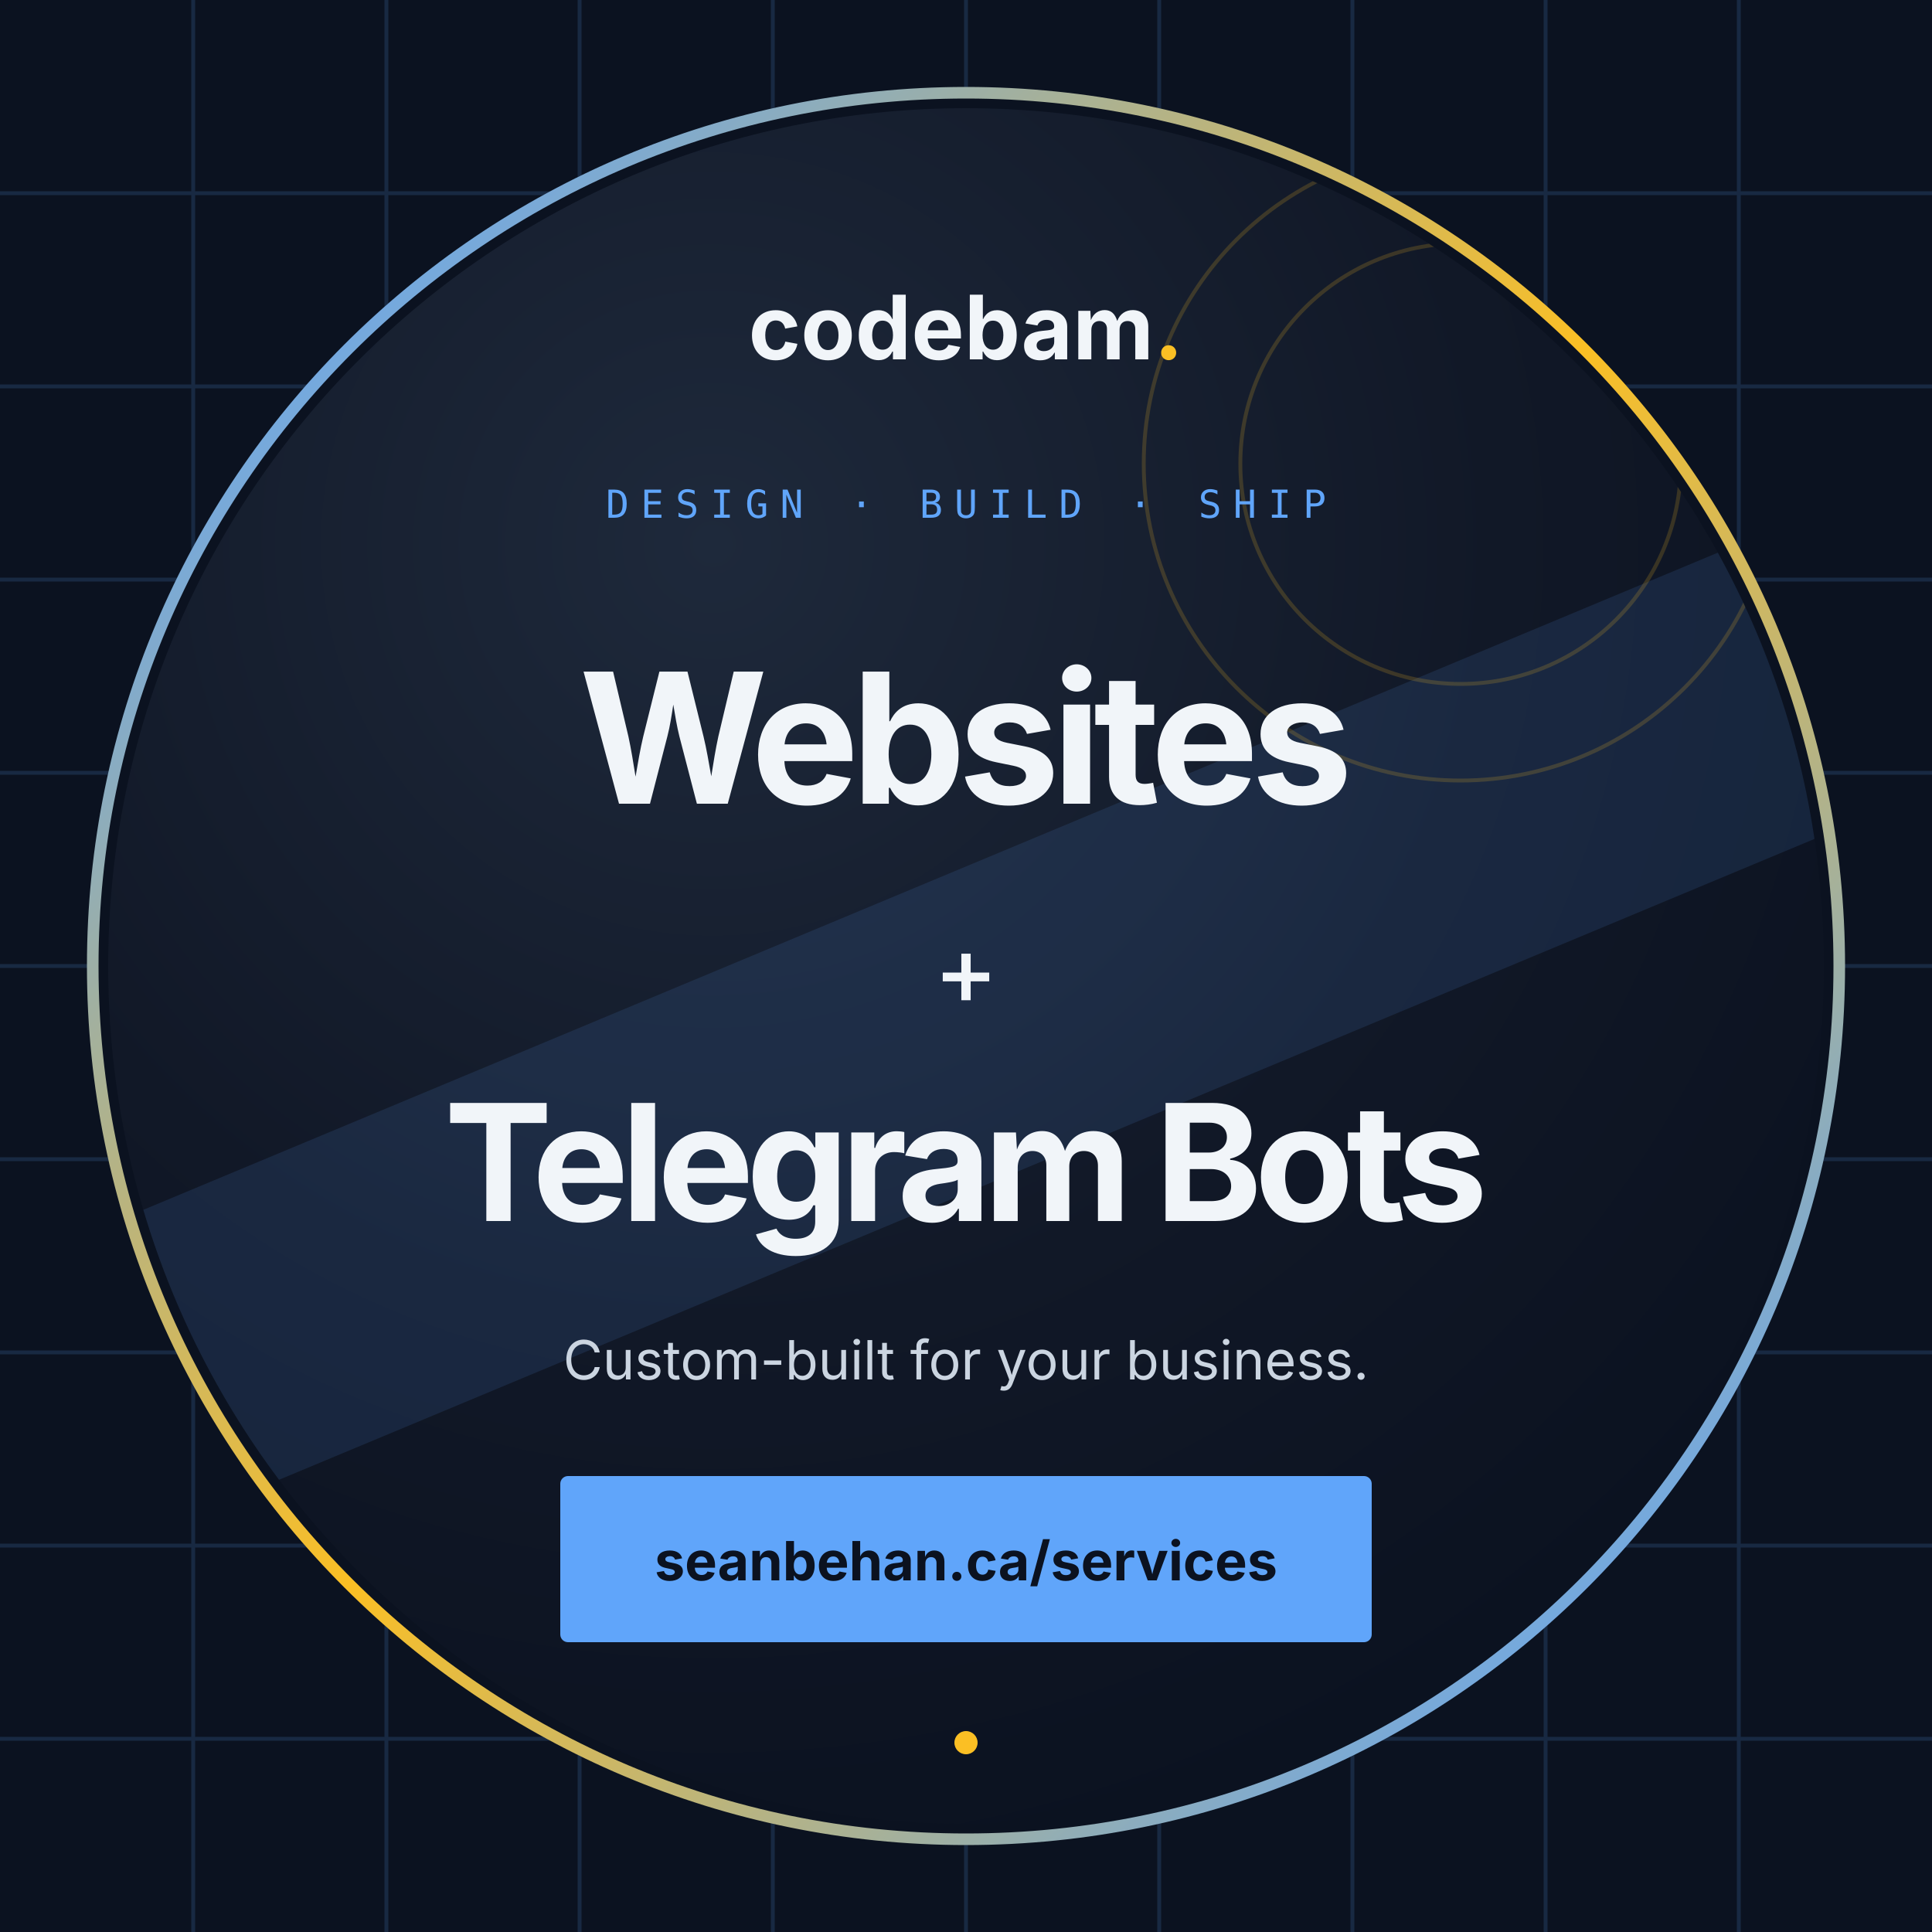
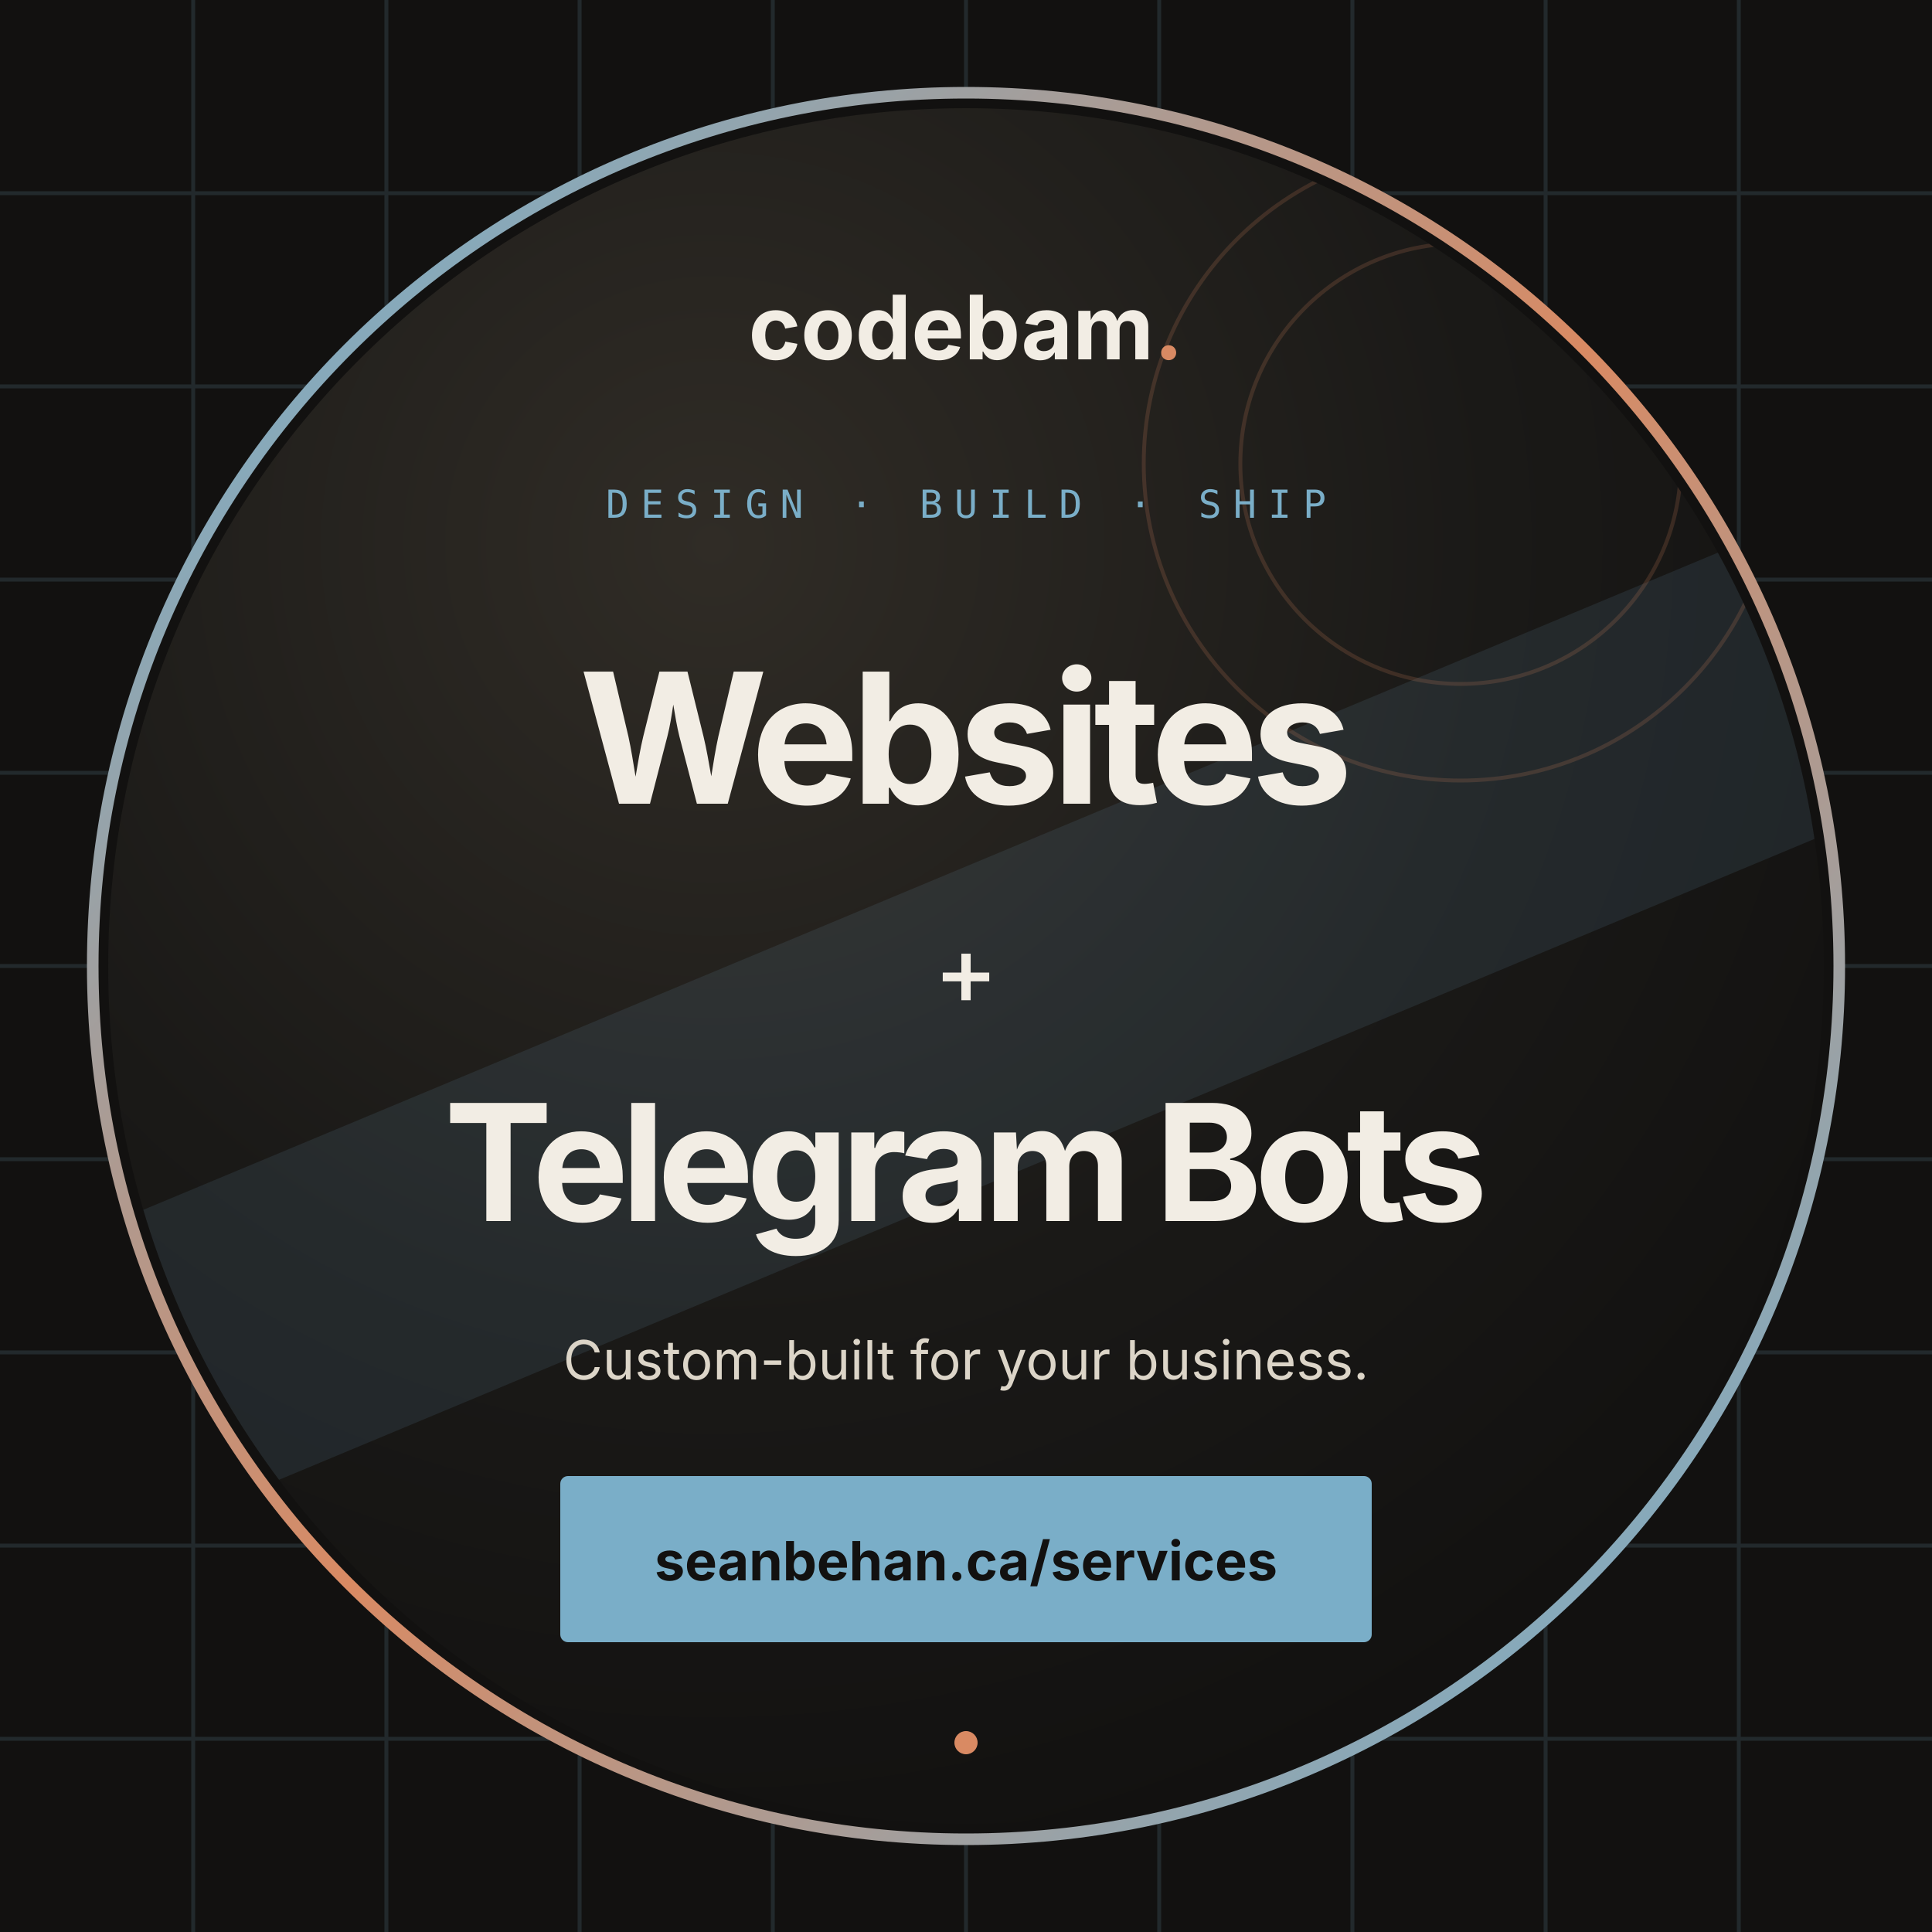
<svg xmlns="http://www.w3.org/2000/svg" width="500" height="500" viewBox="0 0 500 500" role="img" aria-labelledby="title desc">
  <defs>
    <radialGradient id="field" cx="35%" cy="25%" r="80%">
-       <stop offset="0" stop-color="#1e293b" />
-       <stop offset="0.58" stop-color="#111827" />
-       <stop offset="1" stop-color="#0b1220" />
+       <stop offset="0" stop-color="#302c26" />
+       <stop offset="0.58" stop-color="#1a1917" />
+       <stop offset="1" stop-color="#121110" />
    </radialGradient>
    <linearGradient id="ring" x1="65" y1="65" x2="435" y2="435" gradientUnits="userSpaceOnUse">
-       <stop stop-color="#60a5fa" />
-       <stop offset="0.5" stop-color="#fbbf24" />
-       <stop offset="1" stop-color="#60a5fa" />
+       <stop stop-color="#7aaec8" />
+       <stop offset="0.5" stop-color="#d98a63" />
+       <stop offset="1" stop-color="#7aaec8" />
    </linearGradient>
    <clipPath id="circle">
      <circle cx="250" cy="250" r="222" />
    </clipPath>
  </defs>
-   <rect width="500" height="500" fill="#0b1220" />
-   <g opacity="0.16" stroke="#60a5fa" stroke-width="1">
+   <rect width="500" height="500" fill="#121110" />
+   <g opacity="0.16" stroke="#7aaec8" stroke-width="1">
    <path d="M0 50h500M0 100h500M0 150h500M0 200h500M0 250h500M0 300h500M0 350h500M0 400h500M0 450h500" />
    <path d="M50 0v500M100 0v500M150 0v500M200 0v500M250 0v500M300 0v500M350 0v500M400 0v500M450 0v500" />
  </g>
-   <circle cx="250" cy="250" r="226" fill="#0b1220" stroke="url(#ring)" stroke-width="3" />
+   <circle cx="250" cy="250" r="226" fill="#121110" stroke="url(#ring)" stroke-width="3" />
  <g clip-path="url(#circle)">
    <circle cx="250" cy="250" r="222" fill="url(#field)" />
-     <path d="M14 365 486 168" stroke="#60a5fa" stroke-opacity="0.12" stroke-width="78" />
-     <circle cx="378" cy="120" r="82" fill="none" stroke="#fbbf24" stroke-opacity="0.18" stroke-width="1" />
-     <circle cx="378" cy="120" r="57" fill="none" stroke="#fbbf24" stroke-opacity="0.18" stroke-width="1" />
+     <path d="M14 365 486 168" stroke="#7aaec8" stroke-opacity="0.12" stroke-width="78" />
+     <circle cx="378" cy="120" r="82" fill="none" stroke="#d98a63" stroke-opacity="0.18" stroke-width="1" />
+     <circle cx="378" cy="120" r="57" fill="none" stroke="#d98a63" stroke-opacity="0.18" stroke-width="1" />
  </g>
-   <g fill="#f1f5f9" font-family="Inter, Arial, sans-serif" text-anchor="middle">
-     <text x="250" y="93" font-size="23" font-weight="700">codebam<tspan fill="#fbbf24">.</tspan>
+   <g fill="#f2ede4" font-family="Inter, Arial, sans-serif" text-anchor="middle">
+     <text x="250" y="93" font-size="23" font-weight="700">codebam<tspan fill="#d98a63">.</tspan>
    </text>
-     <text x="250" y="134" fill="#60a5fa" font-family="monospace" font-size="10" letter-spacing="3">DESIGN  ·  BUILD  ·  SHIP</text>
+     <text x="250" y="134" fill="#7aaec8" font-family="monospace" font-size="10" letter-spacing="3">DESIGN  ·  BUILD  ·  SHIP</text>
    <text x="250" y="208" font-size="47" font-weight="750" letter-spacing="-2">Websites</text>
    <text x="250" y="260" font-size="25" font-weight="500">+</text>
    <text x="250" y="316" font-size="42" font-weight="750" letter-spacing="-2">Telegram Bots</text>
-     <text x="250" y="357" fill="#cbd5e1" font-size="14">Custom-built for your business.</text>
+     <text x="250" y="357" fill="#dcd5c8" font-size="14">Custom-built for your business.</text>
  </g>
  <g transform="translate(145 382)">
-     <rect width="210" height="43" rx="2" fill="#60a5fa" />
-     <text x="105" y="27" fill="#0b1220" font-family="Inter, Arial, sans-serif" font-size="14" font-weight="700" text-anchor="middle">seanbehan.ca/services</text>
+     <rect width="210" height="43" rx="2" fill="#7aaec8" />
+     <text x="105" y="27" fill="#121110" font-family="Inter, Arial, sans-serif" font-size="14" font-weight="700" text-anchor="middle">seanbehan.ca/services</text>
  </g>
-   <circle cx="250" cy="451" r="3" fill="#fbbf24" />
+   <circle cx="250" cy="451" r="3" fill="#d98a63" />
</svg>
